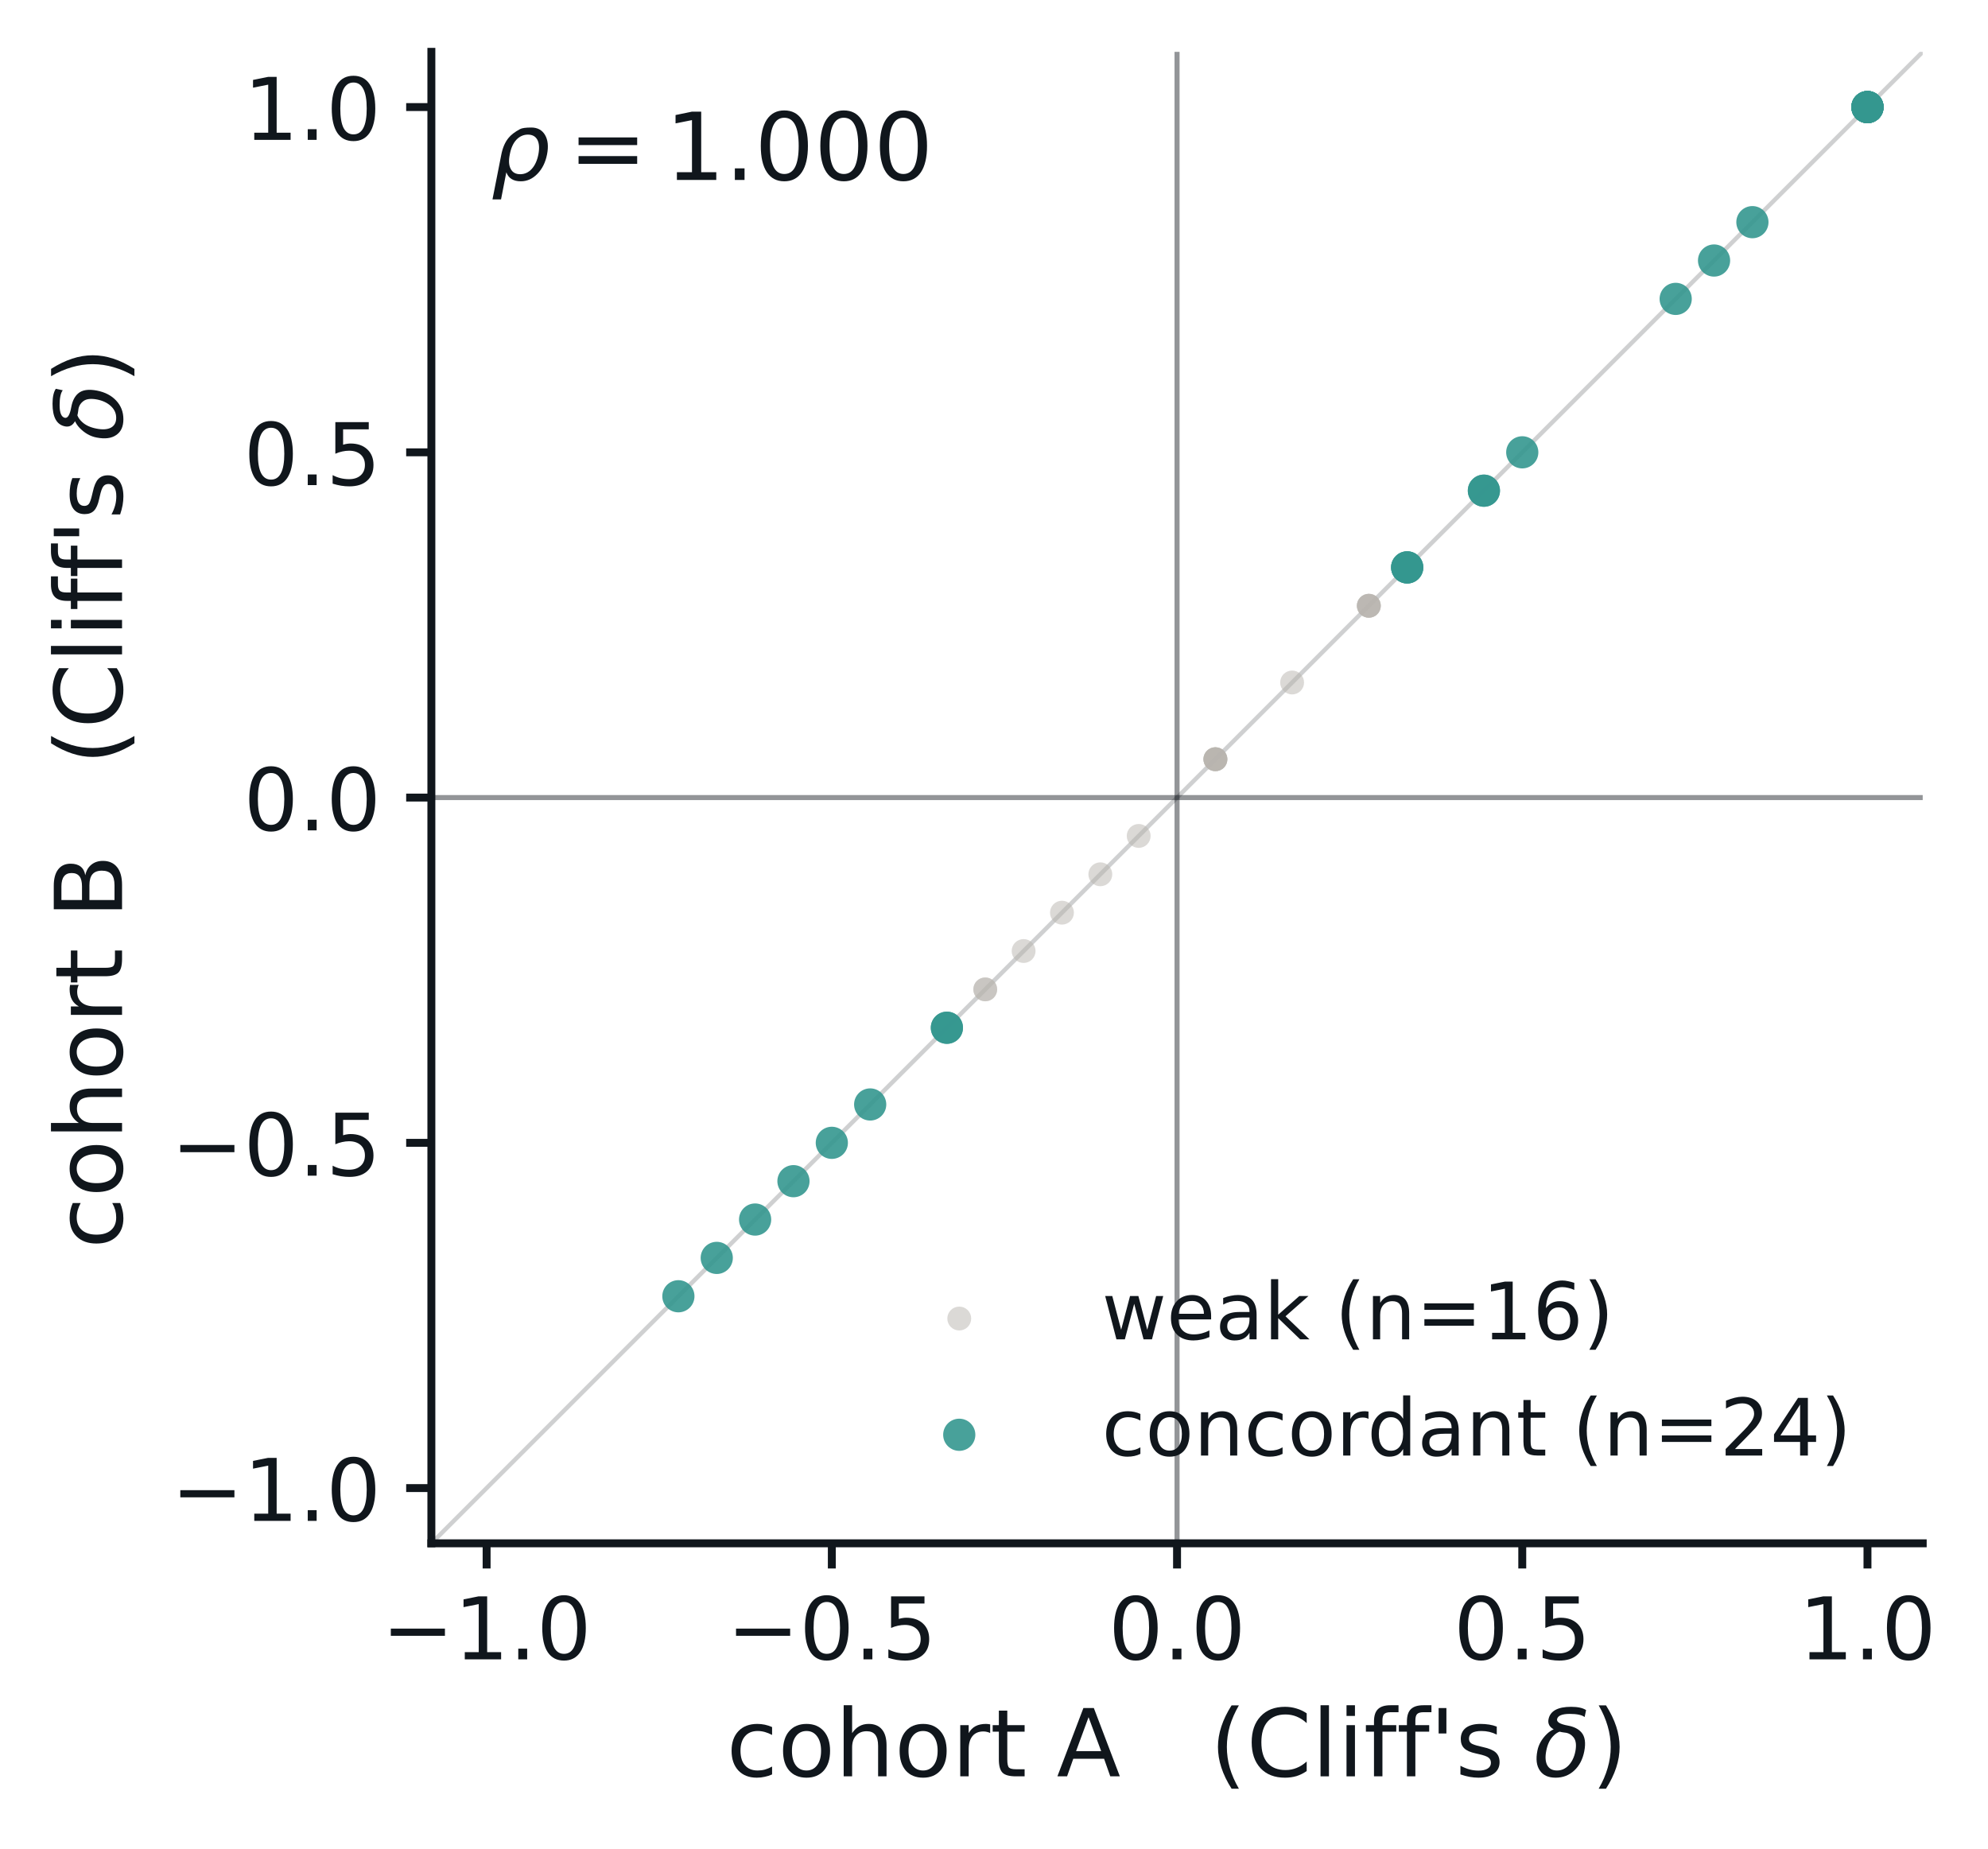
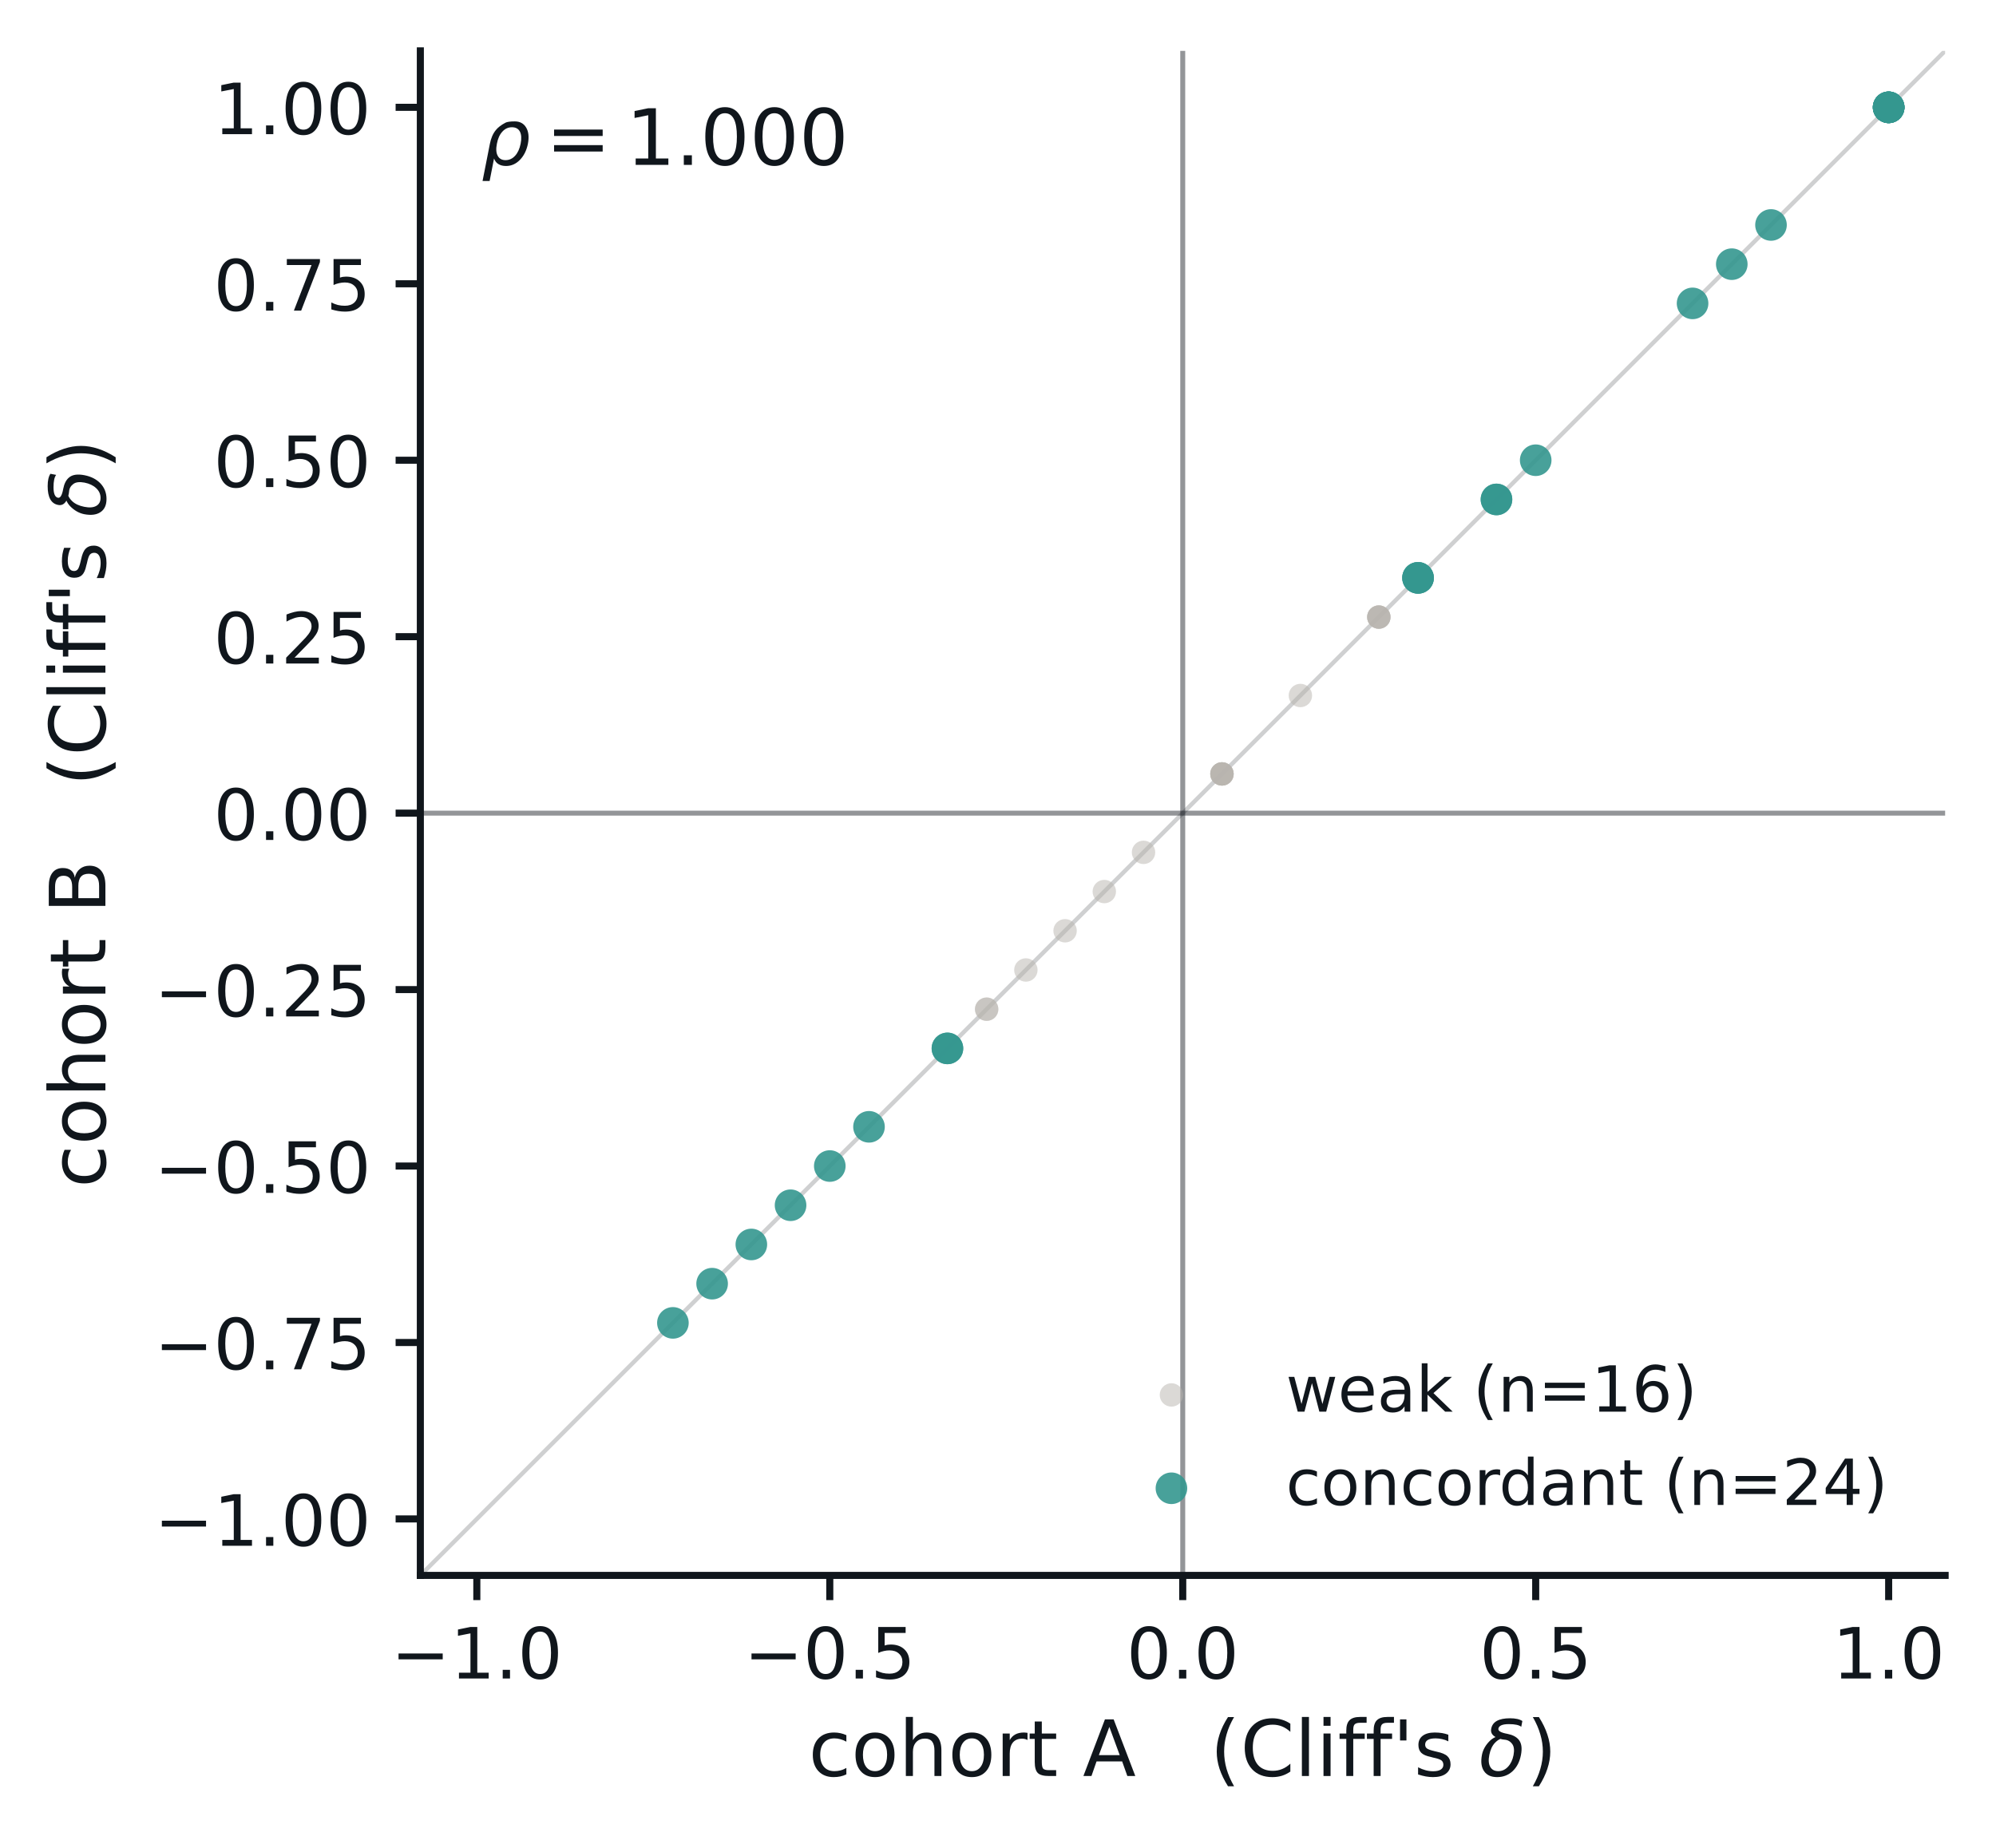
- <svg xmlns="http://www.w3.org/2000/svg" xmlns:xlink="http://www.w3.org/1999/xlink" width="276.15pt" height="256.755pt" viewBox="0 0 276.15 256.755" version="1.1">
+ <svg xmlns="http://www.w3.org/2000/svg" xmlns:xlink="http://www.w3.org/1999/xlink" width="282.491pt" height="261.524pt" viewBox="0 0 282.491 261.524" version="1.1">
  <defs>
    <style type="text/css">*{stroke-linejoin: round; stroke-linecap: butt}</style>
  </defs>
  <g id="figure_1">
    <g id="patch_1">
-       <path d="M 0 256.755  L 276.15 256.755  L 276.15 0  L 0 0  L 0 256.755  z " style="fill: none" />
+       <path d="M 0 261.524  L 282.491 261.524  L 282.491 0  L 0 0  L 0 261.524  z " style="fill: none" />
    </g>
    <g id="axes_1">
      <g id="patch_2">
-         <path d="M 59.921 214.36  L 267.081 214.36  L 267.081 7.2  L 59.921 7.2  L 59.921 214.36  z " style="fill: none" />
+         <path d="M 59.491 223  L 275.291 223  L 275.291 7.2  L 59.491 7.2  L 59.491 223  z " style="fill: none" />
      </g>
      <g id="line2d_1">
-         <path d="M 59.921 214.36  L 267.081 7.2  " clip-path="url(#p033865155e)" style="fill: none; stroke: #10161c; stroke-opacity: 0.2; stroke-width: 0.6; stroke-linecap: square" />
+         <path d="M 59.491 223  L 275.291 7.2  " clip-path="url(#p55d64f341f)" style="fill: none; stroke: #10161c; stroke-opacity: 0.2; stroke-width: 0.6; stroke-linecap: square" />
      </g>
      <g id="PathCollection_1">
        <defs>
-           <path id="m2bc75f57af" d="M 0 1.658  C 0.44 1.658 0.862 1.484 1.173 1.173  C 1.484 0.862 1.658 0.44 1.658 0  C 1.658 -0.44 1.484 -0.862 1.173 -1.173  C 0.862 -1.484 0.44 -1.658 0 -1.658  C -0.44 -1.658 -0.862 -1.484 -1.173 -1.173  C -1.484 -0.862 -1.658 -0.44 -1.658 0  C -1.658 0.44 -1.484 0.862 -1.173 1.173  C -0.862 1.484 -0.44 1.658 0 1.658  z " />
+           <path id="mc9e528bfc6" d="M 0 1.658  C 0.44 1.658 0.862 1.484 1.173 1.173  C 1.484 0.862 1.658 0.44 1.658 0  C 1.658 -0.44 1.484 -0.862 1.173 -1.173  C 0.862 -1.484 0.44 -1.658 0 -1.658  C -0.44 -1.658 -0.862 -1.484 -1.173 -1.173  C -1.484 -0.862 -1.658 -0.44 -1.658 0  C -1.658 0.44 -1.484 0.862 -1.173 1.173  C -0.862 1.484 -0.44 1.658 0 1.658  z " />
        </defs>
-         <g clip-path="url(#p033865155e)">
-           <use xlink:href="#m2bc75f57af" x="190.142" y="84.139" style="fill: #b8b4ae; fill-opacity: 0.5" />
-           <use xlink:href="#m2bc75f57af" x="136.86" y="137.421" style="fill: #b8b4ae; fill-opacity: 0.5" />
-           <use xlink:href="#m2bc75f57af" x="190.142" y="84.139" style="fill: #b8b4ae; fill-opacity: 0.5" />
-           <use xlink:href="#m2bc75f57af" x="190.142" y="84.139" style="fill: #b8b4ae; fill-opacity: 0.5" />
-           <use xlink:href="#m2bc75f57af" x="136.86" y="137.421" style="fill: #b8b4ae; fill-opacity: 0.5" />
-           <use xlink:href="#m2bc75f57af" x="190.142" y="84.139" style="fill: #b8b4ae; fill-opacity: 0.5" />
-           <use xlink:href="#m2bc75f57af" x="142.188" y="132.093" style="fill: #b8b4ae; fill-opacity: 0.5" />
-           <use xlink:href="#m2bc75f57af" x="179.486" y="94.795" style="fill: #b8b4ae; fill-opacity: 0.5" />
-           <use xlink:href="#m2bc75f57af" x="147.516" y="126.765" style="fill: #b8b4ae; fill-opacity: 0.5" />
-           <use xlink:href="#m2bc75f57af" x="152.845" y="121.436" style="fill: #b8b4ae; fill-opacity: 0.5" />
-           <use xlink:href="#m2bc75f57af" x="168.829" y="105.452" style="fill: #b8b4ae; fill-opacity: 0.5" />
-           <use xlink:href="#m2bc75f57af" x="168.829" y="105.452" style="fill: #b8b4ae; fill-opacity: 0.5" />
-           <use xlink:href="#m2bc75f57af" x="168.829" y="105.452" style="fill: #b8b4ae; fill-opacity: 0.5" />
-           <use xlink:href="#m2bc75f57af" x="158.173" y="116.108" style="fill: #b8b4ae; fill-opacity: 0.5" />
-           <use xlink:href="#m2bc75f57af" x="168.829" y="105.452" style="fill: #b8b4ae; fill-opacity: 0.5" />
-           <use xlink:href="#m2bc75f57af" x="168.829" y="105.452" style="fill: #b8b4ae; fill-opacity: 0.5" />
+         <g clip-path="url(#p55d64f341f)">
+           <use xlink:href="#mc9e528bfc6" x="195.143" y="87.348" style="fill: #b8b4ae; fill-opacity: 0.5" />
+           <use xlink:href="#mc9e528bfc6" x="139.639" y="142.852" style="fill: #b8b4ae; fill-opacity: 0.5" />
+           <use xlink:href="#mc9e528bfc6" x="195.143" y="87.348" style="fill: #b8b4ae; fill-opacity: 0.5" />
+           <use xlink:href="#mc9e528bfc6" x="195.143" y="87.348" style="fill: #b8b4ae; fill-opacity: 0.5" />
+           <use xlink:href="#mc9e528bfc6" x="139.639" y="142.852" style="fill: #b8b4ae; fill-opacity: 0.5" />
+           <use xlink:href="#mc9e528bfc6" x="195.143" y="87.348" style="fill: #b8b4ae; fill-opacity: 0.5" />
+           <use xlink:href="#mc9e528bfc6" x="145.19" y="137.302" style="fill: #b8b4ae; fill-opacity: 0.5" />
+           <use xlink:href="#mc9e528bfc6" x="184.042" y="98.449" style="fill: #b8b4ae; fill-opacity: 0.5" />
+           <use xlink:href="#mc9e528bfc6" x="150.74" y="131.751" style="fill: #b8b4ae; fill-opacity: 0.5" />
+           <use xlink:href="#mc9e528bfc6" x="156.29" y="126.201" style="fill: #b8b4ae; fill-opacity: 0.5" />
+           <use xlink:href="#mc9e528bfc6" x="172.942" y="109.55" style="fill: #b8b4ae; fill-opacity: 0.5" />
+           <use xlink:href="#mc9e528bfc6" x="172.942" y="109.55" style="fill: #b8b4ae; fill-opacity: 0.5" />
+           <use xlink:href="#mc9e528bfc6" x="172.942" y="109.55" style="fill: #b8b4ae; fill-opacity: 0.5" />
+           <use xlink:href="#mc9e528bfc6" x="161.841" y="120.65" style="fill: #b8b4ae; fill-opacity: 0.5" />
+           <use xlink:href="#mc9e528bfc6" x="172.942" y="109.55" style="fill: #b8b4ae; fill-opacity: 0.5" />
+           <use xlink:href="#mc9e528bfc6" x="172.942" y="109.55" style="fill: #b8b4ae; fill-opacity: 0.5" />
        </g>
      </g>
      <g id="matplotlib.axis_1">
        <g id="xtick_1">
          <g id="line2d_2">
            <defs>
-               <path id="m00b65b4ea2" d="M 0 0  L 0 3.5  " style="stroke: #10161c; stroke-width: 1.1" />
+               <path id="mf7b9455c60" d="M 0 0  L 0 3.5  " style="stroke: #10161c" />
            </defs>
            <g>
-               <use xlink:href="#m00b65b4ea2" x="67.594" y="214.36" style="fill: #10161c; stroke: #10161c; stroke-width: 1.1" />
+               <use xlink:href="#mf7b9455c60" x="67.484" y="223" style="fill: #10161c; stroke: #10161c" />
            </g>
          </g>
          <g id="text_1">
-             <text style="font-size: 12px; font-family: 'DejaVu Sans', 'Bitstream Vera Sans', 'Computer Modern Sans Serif', 'Lucida Grande', 'Verdana', 'Geneva', 'Lucid', 'Arial', 'Helvetica', 'Avant Garde', sans-serif; text-anchor: middle; fill: #10161c" x="67.594" y="230.478" transform="rotate(-0 67.59353 230.4781)">−1.0</text>
+             <text style="font-size: 10px; font-family: 'DejaVu Sans', 'Bitstream Vera Sans', 'Computer Modern Sans Serif', 'Lucida Grande', 'Verdana', 'Geneva', 'Lucid', 'Arial', 'Helvetica', 'Avant Garde', sans-serif; text-anchor: middle; fill: #10161c" x="67.484" y="237.598" transform="rotate(-0 67.48384 237.5984)">−1.0</text>
          </g>
        </g>
        <g id="xtick_2">
          <g id="line2d_3">
            <g>
-               <use xlink:href="#m00b65b4ea2" x="115.547" y="214.36" style="fill: #10161c; stroke: #10161c; stroke-width: 1.1" />
+               <use xlink:href="#mf7b9455c60" x="117.438" y="223" style="fill: #10161c; stroke: #10161c" />
            </g>
          </g>
          <g id="text_2">
-             <text style="font-size: 12px; font-family: 'DejaVu Sans', 'Bitstream Vera Sans', 'Computer Modern Sans Serif', 'Lucida Grande', 'Verdana', 'Geneva', 'Lucid', 'Arial', 'Helvetica', 'Avant Garde', sans-serif; text-anchor: middle; fill: #10161c" x="115.547" y="230.478" transform="rotate(-0 115.5472 230.4781)">−0.5</text>
+             <text style="font-size: 10px; font-family: 'DejaVu Sans', 'Bitstream Vera Sans', 'Computer Modern Sans Serif', 'Lucida Grande', 'Verdana', 'Geneva', 'Lucid', 'Arial', 'Helvetica', 'Avant Garde', sans-serif; text-anchor: middle; fill: #10161c" x="117.438" y="237.598" transform="rotate(-0 117.4375 237.5984)">−0.5</text>
          </g>
        </g>
        <g id="xtick_3">
          <g id="line2d_4">
            <g>
-               <use xlink:href="#m00b65b4ea2" x="163.501" y="214.36" style="fill: #10161c; stroke: #10161c; stroke-width: 1.1" />
+               <use xlink:href="#mf7b9455c60" x="167.391" y="223" style="fill: #10161c; stroke: #10161c" />
            </g>
          </g>
          <g id="text_3">
-             <text style="font-size: 12px; font-family: 'DejaVu Sans', 'Bitstream Vera Sans', 'Computer Modern Sans Serif', 'Lucida Grande', 'Verdana', 'Geneva', 'Lucid', 'Arial', 'Helvetica', 'Avant Garde', sans-serif; text-anchor: middle; fill: #10161c" x="163.501" y="230.478" transform="rotate(-0 163.5009 230.4781)">0.0</text>
+             <text style="font-size: 10px; font-family: 'DejaVu Sans', 'Bitstream Vera Sans', 'Computer Modern Sans Serif', 'Lucida Grande', 'Verdana', 'Geneva', 'Lucid', 'Arial', 'Helvetica', 'Avant Garde', sans-serif; text-anchor: middle; fill: #10161c" x="167.391" y="237.598" transform="rotate(-0 167.3913 237.5984)">0.0</text>
          </g>
        </g>
        <g id="xtick_4">
          <g id="line2d_5">
            <g>
-               <use xlink:href="#m00b65b4ea2" x="211.455" y="214.36" style="fill: #10161c; stroke: #10161c; stroke-width: 1.1" />
+               <use xlink:href="#mf7b9455c60" x="217.345" y="223" style="fill: #10161c; stroke: #10161c" />
            </g>
          </g>
          <g id="text_4">
-             <text style="font-size: 12px; font-family: 'DejaVu Sans', 'Bitstream Vera Sans', 'Computer Modern Sans Serif', 'Lucida Grande', 'Verdana', 'Geneva', 'Lucid', 'Arial', 'Helvetica', 'Avant Garde', sans-serif; text-anchor: middle; fill: #10161c" x="211.455" y="230.478" transform="rotate(-0 211.4546 230.4781)">0.5</text>
+             <text style="font-size: 10px; font-family: 'DejaVu Sans', 'Bitstream Vera Sans', 'Computer Modern Sans Serif', 'Lucida Grande', 'Verdana', 'Geneva', 'Lucid', 'Arial', 'Helvetica', 'Avant Garde', sans-serif; text-anchor: middle; fill: #10161c" x="217.345" y="237.598" transform="rotate(-0 217.345 237.5984)">0.5</text>
          </g>
        </g>
        <g id="xtick_5">
          <g id="line2d_6">
            <g>
-               <use xlink:href="#m00b65b4ea2" x="259.408" y="214.36" style="fill: #10161c; stroke: #10161c; stroke-width: 1.1" />
+               <use xlink:href="#mf7b9455c60" x="267.299" y="223" style="fill: #10161c; stroke: #10161c" />
            </g>
          </g>
          <g id="text_5">
-             <text style="font-size: 12px; font-family: 'DejaVu Sans', 'Bitstream Vera Sans', 'Computer Modern Sans Serif', 'Lucida Grande', 'Verdana', 'Geneva', 'Lucid', 'Arial', 'Helvetica', 'Avant Garde', sans-serif; text-anchor: middle; fill: #10161c" x="259.408" y="230.478" transform="rotate(-0 259.4083 230.4781)">1.0</text>
+             <text style="font-size: 10px; font-family: 'DejaVu Sans', 'Bitstream Vera Sans', 'Computer Modern Sans Serif', 'Lucida Grande', 'Verdana', 'Geneva', 'Lucid', 'Arial', 'Helvetica', 'Avant Garde', sans-serif; text-anchor: middle; fill: #10161c" x="267.299" y="237.598" transform="rotate(-0 267.2987 237.5984)">1.0</text>
          </g>
        </g>
        <g id="text_6">
-           <g style="fill: #10161c" transform="translate(100.9059 246.8517)">
+           <g style="fill: #10161c" transform="translate(114.4262 252.0364)">
            <text>
-               <tspan x="0" y="-0.125" style="font-size: 13px; font-family: 'DejaVu Sans'; fill: #10161c">c</tspan>
-               <tspan x="7.147" y="-0.125" style="font-size: 13px; font-family: 'DejaVu Sans'; fill: #10161c">o</tspan>
-               <tspan x="15.101" y="-0.125" style="font-size: 13px; font-family: 'DejaVu Sans'; fill: #10161c">h</tspan>
-               <tspan x="23.34" y="-0.125" style="font-size: 13px; font-family: 'DejaVu Sans'; fill: #10161c">o</tspan>
-               <tspan x="31.294" y="-0.125" style="font-size: 13px; font-family: 'DejaVu Sans'; fill: #10161c">r</tspan>
-               <tspan x="36.639" y="-0.125" style="font-size: 13px; font-family: 'DejaVu Sans'; fill: #10161c">t</tspan>
-               <tspan x="41.736" y="-0.125" style="font-size: 13px; font-family: 'DejaVu Sans'; fill: #10161c"> </tspan>
-               <tspan x="45.868" y="-0.125" style="font-size: 13px; font-family: 'DejaVu Sans'; fill: #10161c">A</tspan>
-               <tspan x="54.761" y="-0.125" style="font-size: 13px; font-family: 'DejaVu Sans'; fill: #10161c"> </tspan>
-               <tspan x="58.894" y="-0.125" style="font-size: 13px; font-family: 'DejaVu Sans'; fill: #10161c"> </tspan>
-               <tspan x="63.026" y="-0.125" style="font-size: 13px; font-family: 'DejaVu Sans'; fill: #10161c"> </tspan>
-               <tspan x="67.158" y="-0.125" style="font-size: 13px; font-family: 'DejaVu Sans'; fill: #10161c">(</tspan>
-               <tspan x="72.23" y="-0.125" style="font-size: 13px; font-family: 'DejaVu Sans'; fill: #10161c">C</tspan>
-               <tspan x="81.307" y="-0.125" style="font-size: 13px; font-family: 'DejaVu Sans'; fill: #10161c">l</tspan>
-               <tspan x="84.919" y="-0.125" style="font-size: 13px; font-family: 'DejaVu Sans'; fill: #10161c">i</tspan>
-               <tspan x="88.531" y="-0.125" style="font-size: 13px; font-family: 'DejaVu Sans'; fill: #10161c">f</tspan>
-               <tspan x="93.107" y="-0.125" style="font-size: 13px; font-family: 'DejaVu Sans'; fill: #10161c">f</tspan>
-               <tspan x="97.684" y="-0.125" style="font-size: 13px; font-family: 'DejaVu Sans'; fill: #10161c">'</tspan>
-               <tspan x="101.258" y="-0.125" style="font-size: 13px; font-family: 'DejaVu Sans'; fill: #10161c">s</tspan>
-               <tspan x="108.031" y="-0.125" style="font-size: 13px; font-family: 'DejaVu Sans'; fill: #10161c"> </tspan>
-               <tspan x="120.117" y="-0.125" style="font-size: 13px; font-family: 'DejaVu Sans'; fill: #10161c">)</tspan>
-               <tspan x="112.163" y="-0.125" style="font-style: oblique; font-size: 13px; font-family: 'DejaVu Sans'; fill: #10161c">δ</tspan>
+               <tspan x="0" y="-0.641" style="font-size: 11px; font-family: 'DejaVu Sans'; fill: #10161c">c</tspan>
+               <tspan x="6.048" y="-0.641" style="font-size: 11px; font-family: 'DejaVu Sans'; fill: #10161c">o</tspan>
+               <tspan x="12.778" y="-0.641" style="font-size: 11px; font-family: 'DejaVu Sans'; fill: #10161c">h</tspan>
+               <tspan x="19.75" y="-0.641" style="font-size: 11px; font-family: 'DejaVu Sans'; fill: #10161c">o</tspan>
+               <tspan x="26.479" y="-0.641" style="font-size: 11px; font-family: 'DejaVu Sans'; fill: #10161c">r</tspan>
+               <tspan x="31.002" y="-0.641" style="font-size: 11px; font-family: 'DejaVu Sans'; fill: #10161c">t</tspan>
+               <tspan x="35.315" y="-0.641" style="font-size: 11px; font-family: 'DejaVu Sans'; fill: #10161c"> </tspan>
+               <tspan x="38.812" y="-0.641" style="font-size: 11px; font-family: 'DejaVu Sans'; fill: #10161c">A</tspan>
+               <tspan x="46.336" y="-0.641" style="font-size: 11px; font-family: 'DejaVu Sans'; fill: #10161c"> </tspan>
+               <tspan x="49.833" y="-0.641" style="font-size: 11px; font-family: 'DejaVu Sans'; fill: #10161c"> </tspan>
+               <tspan x="53.33" y="-0.641" style="font-size: 11px; font-family: 'DejaVu Sans'; fill: #10161c"> </tspan>
+               <tspan x="56.826" y="-0.641" style="font-size: 11px; font-family: 'DejaVu Sans'; fill: #10161c">(</tspan>
+               <tspan x="61.118" y="-0.641" style="font-size: 11px; font-family: 'DejaVu Sans'; fill: #10161c">C</tspan>
+               <tspan x="68.798" y="-0.641" style="font-size: 11px; font-family: 'DejaVu Sans'; fill: #10161c">l</tspan>
+               <tspan x="71.854" y="-0.641" style="font-size: 11px; font-family: 'DejaVu Sans'; fill: #10161c">i</tspan>
+               <tspan x="74.911" y="-0.641" style="font-size: 11px; font-family: 'DejaVu Sans'; fill: #10161c">f</tspan>
+               <tspan x="78.783" y="-0.641" style="font-size: 11px; font-family: 'DejaVu Sans'; fill: #10161c">f</tspan>
+               <tspan x="82.656" y="-0.641" style="font-size: 11px; font-family: 'DejaVu Sans'; fill: #10161c">'</tspan>
+               <tspan x="85.68" y="-0.641" style="font-size: 11px; font-family: 'DejaVu Sans'; fill: #10161c">s</tspan>
+               <tspan x="91.411" y="-0.641" style="font-size: 11px; font-family: 'DejaVu Sans'; fill: #10161c"> </tspan>
+               <tspan x="101.637" y="-0.641" style="font-size: 11px; font-family: 'DejaVu Sans'; fill: #10161c">)</tspan>
+               <tspan x="94.907" y="-0.641" style="font-style: oblique; font-size: 11px; font-family: 'DejaVu Sans'; fill: #10161c">δ</tspan>
            </text>
          </g>
        </g>
      </g>
      <g id="matplotlib.axis_2">
        <g id="ytick_1">
          <g id="line2d_7">
            <defs>
-               <path id="m019cbb7f3a" d="M 0 0  L -3.5 0  " style="stroke: #10161c; stroke-width: 1.1" />
+               <path id="m16e5994972" d="M 0 0  L -3.5 0  " style="stroke: #10161c" />
            </defs>
            <g>
-               <use xlink:href="#m019cbb7f3a" x="59.921" y="206.687" style="fill: #10161c; stroke: #10161c; stroke-width: 1.1" />
+               <use xlink:href="#m16e5994972" x="59.491" y="215.007" style="fill: #10161c; stroke: #10161c" />
            </g>
          </g>
          <g id="text_7">
-             <text style="font-size: 12px; font-family: 'DejaVu Sans', 'Bitstream Vera Sans', 'Computer Modern Sans Serif', 'Lucida Grande', 'Verdana', 'Geneva', 'Lucid', 'Arial', 'Helvetica', 'Avant Garde', sans-serif; text-anchor: end; fill: #10161c" x="52.921" y="211.246" transform="rotate(-0 52.92094 211.2465)">−1.0</text>
+             <text style="font-size: 10px; font-family: 'DejaVu Sans', 'Bitstream Vera Sans', 'Computer Modern Sans Serif', 'Lucida Grande', 'Verdana', 'Geneva', 'Lucid', 'Arial', 'Helvetica', 'Avant Garde', sans-serif; text-anchor: end; fill: #10161c" x="52.491" y="218.807" transform="rotate(-0 52.49125 218.8066)">−1.00</text>
          </g>
        </g>
        <g id="ytick_2">
          <g id="line2d_8">
            <g>
-               <use xlink:href="#m019cbb7f3a" x="59.921" y="158.734" style="fill: #10161c; stroke: #10161c; stroke-width: 1.1" />
+               <use xlink:href="#m16e5994972" x="59.491" y="190.031" style="fill: #10161c; stroke: #10161c" />
            </g>
          </g>
          <g id="text_8">
-             <text style="font-size: 12px; font-family: 'DejaVu Sans', 'Bitstream Vera Sans', 'Computer Modern Sans Serif', 'Lucida Grande', 'Verdana', 'Geneva', 'Lucid', 'Arial', 'Helvetica', 'Avant Garde', sans-serif; text-anchor: end; fill: #10161c" x="52.921" y="163.293" transform="rotate(-0 52.92094 163.2928)">−0.5</text>
+             <text style="font-size: 10px; font-family: 'DejaVu Sans', 'Bitstream Vera Sans', 'Computer Modern Sans Serif', 'Lucida Grande', 'Verdana', 'Geneva', 'Lucid', 'Arial', 'Helvetica', 'Avant Garde', sans-serif; text-anchor: end; fill: #10161c" x="52.491" y="193.83" transform="rotate(-0 52.49125 193.8298)">−0.75</text>
          </g>
        </g>
        <g id="ytick_3">
          <g id="line2d_9">
            <g>
-               <use xlink:href="#m019cbb7f3a" x="59.921" y="110.78" style="fill: #10161c; stroke: #10161c; stroke-width: 1.1" />
+               <use xlink:href="#m16e5994972" x="59.491" y="165.054" style="fill: #10161c; stroke: #10161c" />
            </g>
          </g>
          <g id="text_9">
-             <text style="font-size: 12px; font-family: 'DejaVu Sans', 'Bitstream Vera Sans', 'Computer Modern Sans Serif', 'Lucida Grande', 'Verdana', 'Geneva', 'Lucid', 'Arial', 'Helvetica', 'Avant Garde', sans-serif; text-anchor: end; fill: #10161c" x="52.921" y="115.339" transform="rotate(-0 52.92094 115.3391)">0.0</text>
+             <text style="font-size: 10px; font-family: 'DejaVu Sans', 'Bitstream Vera Sans', 'Computer Modern Sans Serif', 'Lucida Grande', 'Verdana', 'Geneva', 'Lucid', 'Arial', 'Helvetica', 'Avant Garde', sans-serif; text-anchor: end; fill: #10161c" x="52.491" y="168.853" transform="rotate(-0 52.49125 168.8529)">−0.50</text>
          </g>
        </g>
        <g id="ytick_4">
          <g id="line2d_10">
            <g>
-               <use xlink:href="#m019cbb7f3a" x="59.921" y="62.826" style="fill: #10161c; stroke: #10161c; stroke-width: 1.1" />
+               <use xlink:href="#m16e5994972" x="59.491" y="140.077" style="fill: #10161c; stroke: #10161c" />
            </g>
          </g>
          <g id="text_10">
-             <text style="font-size: 12px; font-family: 'DejaVu Sans', 'Bitstream Vera Sans', 'Computer Modern Sans Serif', 'Lucida Grande', 'Verdana', 'Geneva', 'Lucid', 'Arial', 'Helvetica', 'Avant Garde', sans-serif; text-anchor: end; fill: #10161c" x="52.921" y="67.385" transform="rotate(-0 52.92094 67.38536)">0.5</text>
+             <text style="font-size: 10px; font-family: 'DejaVu Sans', 'Bitstream Vera Sans', 'Computer Modern Sans Serif', 'Lucida Grande', 'Verdana', 'Geneva', 'Lucid', 'Arial', 'Helvetica', 'Avant Garde', sans-serif; text-anchor: end; fill: #10161c" x="52.491" y="143.876" transform="rotate(-0 52.49125 143.8761)">−0.25</text>
          </g>
        </g>
        <g id="ytick_5">
          <g id="line2d_11">
            <g>
-               <use xlink:href="#m019cbb7f3a" x="59.921" y="14.873" style="fill: #10161c; stroke: #10161c; stroke-width: 1.1" />
+               <use xlink:href="#m16e5994972" x="59.491" y="115.1" style="fill: #10161c; stroke: #10161c" />
            </g>
          </g>
          <g id="text_11">
-             <text style="font-size: 12px; font-family: 'DejaVu Sans', 'Bitstream Vera Sans', 'Computer Modern Sans Serif', 'Lucida Grande', 'Verdana', 'Geneva', 'Lucid', 'Arial', 'Helvetica', 'Avant Garde', sans-serif; text-anchor: end; fill: #10161c" x="52.921" y="19.432" transform="rotate(-0 52.92094 19.43165)">1.0</text>
-           </g>
-         </g>
-         <g id="text_12">
-           <g style="fill: #10161c" transform="translate(17.07797 173.44) rotate(-90)">
+             <text style="font-size: 10px; font-family: 'DejaVu Sans', 'Bitstream Vera Sans', 'Computer Modern Sans Serif', 'Lucida Grande', 'Verdana', 'Geneva', 'Lucid', 'Arial', 'Helvetica', 'Avant Garde', sans-serif; text-anchor: end; fill: #10161c" x="52.491" y="118.899" transform="rotate(-0 52.49125 118.8992)">0.00</text>
+           </g>
+         </g>
+         <g id="ytick_6">
+           <g id="line2d_12">
+             <g>
+               <use xlink:href="#m16e5994972" x="59.491" y="90.123" style="fill: #10161c; stroke: #10161c" />
+             </g>
+           </g>
+           <g id="text_12">
+             <text style="font-size: 10px; font-family: 'DejaVu Sans', 'Bitstream Vera Sans', 'Computer Modern Sans Serif', 'Lucida Grande', 'Verdana', 'Geneva', 'Lucid', 'Arial', 'Helvetica', 'Avant Garde', sans-serif; text-anchor: end; fill: #10161c" x="52.491" y="93.922" transform="rotate(-0 52.49125 93.92237)">0.25</text>
+           </g>
+         </g>
+         <g id="ytick_7">
+           <g id="line2d_13">
+             <g>
+               <use xlink:href="#m16e5994972" x="59.491" y="65.146" style="fill: #10161c; stroke: #10161c" />
+             </g>
+           </g>
+           <g id="text_13">
+             <text style="font-size: 10px; font-family: 'DejaVu Sans', 'Bitstream Vera Sans', 'Computer Modern Sans Serif', 'Lucida Grande', 'Verdana', 'Geneva', 'Lucid', 'Arial', 'Helvetica', 'Avant Garde', sans-serif; text-anchor: end; fill: #10161c" x="52.491" y="68.946" transform="rotate(-0 52.49125 68.94552)">0.50</text>
+           </g>
+         </g>
+         <g id="ytick_8">
+           <g id="line2d_14">
+             <g>
+               <use xlink:href="#m16e5994972" x="59.491" y="40.169" style="fill: #10161c; stroke: #10161c" />
+             </g>
+           </g>
+           <g id="text_14">
+             <text style="font-size: 10px; font-family: 'DejaVu Sans', 'Bitstream Vera Sans', 'Computer Modern Sans Serif', 'Lucida Grande', 'Verdana', 'Geneva', 'Lucid', 'Arial', 'Helvetica', 'Avant Garde', sans-serif; text-anchor: end; fill: #10161c" x="52.491" y="43.969" transform="rotate(-0 52.49125 43.96866)">0.75</text>
+           </g>
+         </g>
+         <g id="ytick_9">
+           <g id="line2d_15">
+             <g>
+               <use xlink:href="#m16e5994972" x="59.491" y="15.193" style="fill: #10161c; stroke: #10161c" />
+             </g>
+           </g>
+           <g id="text_15">
+             <text style="font-size: 10px; font-family: 'DejaVu Sans', 'Bitstream Vera Sans', 'Computer Modern Sans Serif', 'Lucida Grande', 'Verdana', 'Geneva', 'Lucid', 'Arial', 'Helvetica', 'Avant Garde', sans-serif; text-anchor: end; fill: #10161c" x="52.491" y="18.992" transform="rotate(-0 52.49125 18.99181)">1.00</text>
+           </g>
+         </g>
+         <g id="text_16">
+           <g style="fill: #10161c" transform="translate(15.55828 168.12) rotate(-90)">
            <text>
-               <tspan x="0" y="-0.125" style="font-size: 13px; font-family: 'DejaVu Sans'; fill: #10161c">c</tspan>
-               <tspan x="7.147" y="-0.125" style="font-size: 13px; font-family: 'DejaVu Sans'; fill: #10161c">o</tspan>
-               <tspan x="15.101" y="-0.125" style="font-size: 13px; font-family: 'DejaVu Sans'; fill: #10161c">h</tspan>
-               <tspan x="23.34" y="-0.125" style="font-size: 13px; font-family: 'DejaVu Sans'; fill: #10161c">o</tspan>
-               <tspan x="31.294" y="-0.125" style="font-size: 13px; font-family: 'DejaVu Sans'; fill: #10161c">r</tspan>
-               <tspan x="36.639" y="-0.125" style="font-size: 13px; font-family: 'DejaVu Sans'; fill: #10161c">t</tspan>
-               <tspan x="41.736" y="-0.125" style="font-size: 13px; font-family: 'DejaVu Sans'; fill: #10161c"> </tspan>
-               <tspan x="45.868" y="-0.125" style="font-size: 13px; font-family: 'DejaVu Sans'; fill: #10161c">B</tspan>
-               <tspan x="54.787" y="-0.125" style="font-size: 13px; font-family: 'DejaVu Sans'; fill: #10161c"> </tspan>
-               <tspan x="58.919" y="-0.125" style="font-size: 13px; font-family: 'DejaVu Sans'; fill: #10161c"> </tspan>
-               <tspan x="63.051" y="-0.125" style="font-size: 13px; font-family: 'DejaVu Sans'; fill: #10161c"> </tspan>
-               <tspan x="67.184" y="-0.125" style="font-size: 13px; font-family: 'DejaVu Sans'; fill: #10161c">(</tspan>
-               <tspan x="72.255" y="-0.125" style="font-size: 13px; font-family: 'DejaVu Sans'; fill: #10161c">C</tspan>
-               <tspan x="81.333" y="-0.125" style="font-size: 13px; font-family: 'DejaVu Sans'; fill: #10161c">l</tspan>
-               <tspan x="84.944" y="-0.125" style="font-size: 13px; font-family: 'DejaVu Sans'; fill: #10161c">i</tspan>
-               <tspan x="88.556" y="-0.125" style="font-size: 13px; font-family: 'DejaVu Sans'; fill: #10161c">f</tspan>
-               <tspan x="93.133" y="-0.125" style="font-size: 13px; font-family: 'DejaVu Sans'; fill: #10161c">f</tspan>
-               <tspan x="97.709" y="-0.125" style="font-size: 13px; font-family: 'DejaVu Sans'; fill: #10161c">'</tspan>
-               <tspan x="101.283" y="-0.125" style="font-size: 13px; font-family: 'DejaVu Sans'; fill: #10161c">s</tspan>
-               <tspan x="108.056" y="-0.125" style="font-size: 13px; font-family: 'DejaVu Sans'; fill: #10161c"> </tspan>
-               <tspan x="120.142" y="-0.125" style="font-size: 13px; font-family: 'DejaVu Sans'; fill: #10161c">)</tspan>
-               <tspan x="112.188" y="-0.125" style="font-style: oblique; font-size: 13px; font-family: 'DejaVu Sans'; fill: #10161c">δ</tspan>
+               <tspan x="0" y="-0.641" style="font-size: 11px; font-family: 'DejaVu Sans'; fill: #10161c">c</tspan>
+               <tspan x="6.048" y="-0.641" style="font-size: 11px; font-family: 'DejaVu Sans'; fill: #10161c">o</tspan>
+               <tspan x="12.778" y="-0.641" style="font-size: 11px; font-family: 'DejaVu Sans'; fill: #10161c">h</tspan>
+               <tspan x="19.75" y="-0.641" style="font-size: 11px; font-family: 'DejaVu Sans'; fill: #10161c">o</tspan>
+               <tspan x="26.479" y="-0.641" style="font-size: 11px; font-family: 'DejaVu Sans'; fill: #10161c">r</tspan>
+               <tspan x="31.002" y="-0.641" style="font-size: 11px; font-family: 'DejaVu Sans'; fill: #10161c">t</tspan>
+               <tspan x="35.315" y="-0.641" style="font-size: 11px; font-family: 'DejaVu Sans'; fill: #10161c"> </tspan>
+               <tspan x="38.812" y="-0.641" style="font-size: 11px; font-family: 'DejaVu Sans'; fill: #10161c">B</tspan>
+               <tspan x="46.358" y="-0.641" style="font-size: 11px; font-family: 'DejaVu Sans'; fill: #10161c"> </tspan>
+               <tspan x="49.854" y="-0.641" style="font-size: 11px; font-family: 'DejaVu Sans'; fill: #10161c"> </tspan>
+               <tspan x="53.351" y="-0.641" style="font-size: 11px; font-family: 'DejaVu Sans'; fill: #10161c"> </tspan>
+               <tspan x="56.848" y="-0.641" style="font-size: 11px; font-family: 'DejaVu Sans'; fill: #10161c">(</tspan>
+               <tspan x="61.139" y="-0.641" style="font-size: 11px; font-family: 'DejaVu Sans'; fill: #10161c">C</tspan>
+               <tspan x="68.82" y="-0.641" style="font-size: 11px; font-family: 'DejaVu Sans'; fill: #10161c">l</tspan>
+               <tspan x="71.876" y="-0.641" style="font-size: 11px; font-family: 'DejaVu Sans'; fill: #10161c">i</tspan>
+               <tspan x="74.932" y="-0.641" style="font-size: 11px; font-family: 'DejaVu Sans'; fill: #10161c">f</tspan>
+               <tspan x="78.805" y="-0.641" style="font-size: 11px; font-family: 'DejaVu Sans'; fill: #10161c">f</tspan>
+               <tspan x="82.677" y="-0.641" style="font-size: 11px; font-family: 'DejaVu Sans'; fill: #10161c">'</tspan>
+               <tspan x="85.701" y="-0.641" style="font-size: 11px; font-family: 'DejaVu Sans'; fill: #10161c">s</tspan>
+               <tspan x="91.432" y="-0.641" style="font-size: 11px; font-family: 'DejaVu Sans'; fill: #10161c"> </tspan>
+               <tspan x="101.659" y="-0.641" style="font-size: 11px; font-family: 'DejaVu Sans'; fill: #10161c">)</tspan>
+               <tspan x="94.929" y="-0.641" style="font-style: oblique; font-size: 11px; font-family: 'DejaVu Sans'; fill: #10161c">δ</tspan>
            </text>
          </g>
        </g>
      </g>
-       <g id="line2d_12">
-         <path d="M 163.501 214.36  L 163.501 7.2  " clip-path="url(#p033865155e)" style="fill: none; stroke: #10161c; stroke-opacity: 0.45; stroke-width: 0.7; stroke-linecap: square" />
-       </g>
-       <g id="line2d_13">
-         <path d="M 59.921 110.78  L 267.081 110.78  " clip-path="url(#p033865155e)" style="fill: none; stroke: #10161c; stroke-opacity: 0.45; stroke-width: 0.7; stroke-linecap: square" />
+       <g id="line2d_16">
+         <path d="M 167.391 223  L 167.391 7.2  " clip-path="url(#p55d64f341f)" style="fill: none; stroke: #10161c; stroke-opacity: 0.45; stroke-width: 0.7; stroke-linecap: square" />
+       </g>
+       <g id="line2d_17">
+         <path d="M 59.491 115.1  L 275.291 115.1  " clip-path="url(#p55d64f341f)" style="fill: none; stroke: #10161c; stroke-opacity: 0.45; stroke-width: 0.7; stroke-linecap: square" />
      </g>
      <g id="patch_3">
-         <path d="M 59.921 214.36  L 59.921 7.2  " style="fill: none; stroke: #10161c; stroke-width: 1.1; stroke-linejoin: miter; stroke-linecap: square" />
+         <path d="M 59.491 223  L 59.491 7.2  " style="fill: none; stroke: #10161c; stroke-linejoin: miter; stroke-linecap: square" />
      </g>
      <g id="patch_4">
-         <path d="M 59.921 214.36  L 267.081 214.36  " style="fill: none; stroke: #10161c; stroke-width: 1.1; stroke-linejoin: miter; stroke-linecap: square" />
+         <path d="M 59.491 223  L 275.291 223  " style="fill: none; stroke: #10161c; stroke-linejoin: miter; stroke-linecap: square" />
      </g>
      <g id="PathCollection_2">
        <defs>
-           <path id="m82c78b88ce" d="M 0 2.236  C 0.593 2.236 1.162 2 1.581 1.581  C 2 1.162 2.236 0.593 2.236 0  C 2.236 -0.593 2 -1.162 1.581 -1.581  C 1.162 -2 0.593 -2.236 0 -2.236  C -0.593 -2.236 -1.162 -2 -1.581 -1.581  C -2 -1.162 -2.236 -0.593 -2.236 0  C -2.236 0.593 -2 1.162 -1.581 1.581  C -1.162 2 -0.593 2.236 0 2.236  z " />
+           <path id="mc6c62743af" d="M 0 2.236  C 0.593 2.236 1.162 2 1.581 1.581  C 2 1.162 2.236 0.593 2.236 0  C 2.236 -0.593 2 -1.162 1.581 -1.581  C 1.162 -2 0.593 -2.236 0 -2.236  C -0.593 -2.236 -1.162 -2 -1.581 -1.581  C -2 -1.162 -2.236 -0.593 -2.236 0  C -2.236 0.593 -2 1.162 -1.581 1.581  C -1.162 2 -0.593 2.236 0 2.236  z " />
        </defs>
-         <g clip-path="url(#p033865155e)">
-           <use xlink:href="#m82c78b88ce" x="259.408" y="14.873" style="fill: #35978f; fill-opacity: 0.9" />
-           <use xlink:href="#m82c78b88ce" x="259.408" y="14.873" style="fill: #35978f; fill-opacity: 0.9" />
-           <use xlink:href="#m82c78b88ce" x="259.408" y="14.873" style="fill: #35978f; fill-opacity: 0.9" />
-           <use xlink:href="#m82c78b88ce" x="259.408" y="14.873" style="fill: #35978f; fill-opacity: 0.9" />
-           <use xlink:href="#m82c78b88ce" x="259.408" y="14.873" style="fill: #35978f; fill-opacity: 0.9" />
-           <use xlink:href="#m82c78b88ce" x="259.408" y="14.873" style="fill: #35978f; fill-opacity: 0.9" />
-           <use xlink:href="#m82c78b88ce" x="259.408" y="14.873" style="fill: #35978f; fill-opacity: 0.9" />
-           <use xlink:href="#m82c78b88ce" x="243.424" y="30.857" style="fill: #35978f; fill-opacity: 0.9" />
-           <use xlink:href="#m82c78b88ce" x="238.096" y="36.185" style="fill: #35978f; fill-opacity: 0.9" />
-           <use xlink:href="#m82c78b88ce" x="232.767" y="41.514" style="fill: #35978f; fill-opacity: 0.9" />
-           <use xlink:href="#m82c78b88ce" x="94.234" y="180.046" style="fill: #35978f; fill-opacity: 0.9" />
-           <use xlink:href="#m82c78b88ce" x="99.563" y="174.718" style="fill: #35978f; fill-opacity: 0.9" />
-           <use xlink:href="#m82c78b88ce" x="104.891" y="169.39" style="fill: #35978f; fill-opacity: 0.9" />
-           <use xlink:href="#m82c78b88ce" x="110.219" y="164.062" style="fill: #35978f; fill-opacity: 0.9" />
-           <use xlink:href="#m82c78b88ce" x="211.455" y="62.826" style="fill: #35978f; fill-opacity: 0.9" />
-           <use xlink:href="#m82c78b88ce" x="115.547" y="158.734" style="fill: #35978f; fill-opacity: 0.9" />
-           <use xlink:href="#m82c78b88ce" x="206.126" y="68.154" style="fill: #35978f; fill-opacity: 0.9" />
-           <use xlink:href="#m82c78b88ce" x="206.126" y="68.154" style="fill: #35978f; fill-opacity: 0.9" />
-           <use xlink:href="#m82c78b88ce" x="120.875" y="153.406" style="fill: #35978f; fill-opacity: 0.9" />
-           <use xlink:href="#m82c78b88ce" x="195.47" y="78.811" style="fill: #35978f; fill-opacity: 0.9" />
-           <use xlink:href="#m82c78b88ce" x="131.532" y="142.749" style="fill: #35978f; fill-opacity: 0.9" />
-           <use xlink:href="#m82c78b88ce" x="195.47" y="78.811" style="fill: #35978f; fill-opacity: 0.9" />
-           <use xlink:href="#m82c78b88ce" x="195.47" y="78.811" style="fill: #35978f; fill-opacity: 0.9" />
-           <use xlink:href="#m82c78b88ce" x="131.532" y="142.749" style="fill: #35978f; fill-opacity: 0.9" />
-         </g>
-       </g>
-       <g id="text_13">
-         <g style="fill: #10161c" transform="translate(68.20734 25.33796)">
+         <g clip-path="url(#p55d64f341f)">
+           <use xlink:href="#mc6c62743af" x="267.299" y="15.193" style="fill: #35978f; fill-opacity: 0.9" />
+           <use xlink:href="#mc6c62743af" x="267.299" y="15.193" style="fill: #35978f; fill-opacity: 0.9" />
+           <use xlink:href="#mc6c62743af" x="267.299" y="15.193" style="fill: #35978f; fill-opacity: 0.9" />
+           <use xlink:href="#mc6c62743af" x="267.299" y="15.193" style="fill: #35978f; fill-opacity: 0.9" />
+           <use xlink:href="#mc6c62743af" x="267.299" y="15.193" style="fill: #35978f; fill-opacity: 0.9" />
+           <use xlink:href="#mc6c62743af" x="267.299" y="15.193" style="fill: #35978f; fill-opacity: 0.9" />
+           <use xlink:href="#mc6c62743af" x="267.299" y="15.193" style="fill: #35978f; fill-opacity: 0.9" />
+           <use xlink:href="#mc6c62743af" x="250.647" y="31.844" style="fill: #35978f; fill-opacity: 0.9" />
+           <use xlink:href="#mc6c62743af" x="245.097" y="37.394" style="fill: #35978f; fill-opacity: 0.9" />
+           <use xlink:href="#mc6c62743af" x="239.547" y="42.945" style="fill: #35978f; fill-opacity: 0.9" />
+           <use xlink:href="#mc6c62743af" x="95.236" y="187.255" style="fill: #35978f; fill-opacity: 0.9" />
+           <use xlink:href="#mc6c62743af" x="100.786" y="181.705" style="fill: #35978f; fill-opacity: 0.9" />
+           <use xlink:href="#mc6c62743af" x="106.337" y="176.155" style="fill: #35978f; fill-opacity: 0.9" />
+           <use xlink:href="#mc6c62743af" x="111.887" y="170.604" style="fill: #35978f; fill-opacity: 0.9" />
+           <use xlink:href="#mc6c62743af" x="217.345" y="65.146" style="fill: #35978f; fill-opacity: 0.9" />
+           <use xlink:href="#mc6c62743af" x="117.438" y="165.054" style="fill: #35978f; fill-opacity: 0.9" />
+           <use xlink:href="#mc6c62743af" x="211.795" y="70.697" style="fill: #35978f; fill-opacity: 0.9" />
+           <use xlink:href="#mc6c62743af" x="211.795" y="70.697" style="fill: #35978f; fill-opacity: 0.9" />
+           <use xlink:href="#mc6c62743af" x="122.988" y="159.503" style="fill: #35978f; fill-opacity: 0.9" />
+           <use xlink:href="#mc6c62743af" x="200.694" y="81.798" style="fill: #35978f; fill-opacity: 0.9" />
+           <use xlink:href="#mc6c62743af" x="134.089" y="148.402" style="fill: #35978f; fill-opacity: 0.9" />
+           <use xlink:href="#mc6c62743af" x="200.694" y="81.798" style="fill: #35978f; fill-opacity: 0.9" />
+           <use xlink:href="#mc6c62743af" x="200.694" y="81.798" style="fill: #35978f; fill-opacity: 0.9" />
+           <use xlink:href="#mc6c62743af" x="134.089" y="148.402" style="fill: #35978f; fill-opacity: 0.9" />
+         </g>
+       </g>
+       <g id="text_17">
+         <g style="fill: #10161c" transform="translate(68.12325 24.16794)">
          <text>
-             <tspan x="0" y="-0.344" style="font-style: oblique; font-size: 13px; font-family: 'DejaVu Sans'; fill: #10161c">ρ</tspan>
-             <tspan x="10.785" y="-0.344" style="font-size: 13px; font-family: 'DejaVu Sans'; fill: #10161c">=</tspan>
-             <tspan x="24.21" y="-0.344" style="font-size: 13px; font-family: 'DejaVu Sans'; fill: #10161c">1</tspan>
-             <tspan x="32.481" y="-0.344" style="font-size: 13px; font-family: 'DejaVu Sans'; fill: #10161c">.</tspan>
-             <tspan x="36.613" y="-0.344" style="font-size: 13px; font-family: 'DejaVu Sans'; fill: #10161c">0</tspan>
-             <tspan x="44.884" y="-0.344" style="font-size: 13px; font-family: 'DejaVu Sans'; fill: #10161c">0</tspan>
-             <tspan x="53.155" y="-0.344" style="font-size: 13px; font-family: 'DejaVu Sans'; fill: #10161c">0</tspan>
+             <tspan x="0" y="-0.828" style="font-style: oblique; font-size: 11px; font-family: 'DejaVu Sans'; fill: #10161c">ρ</tspan>
+             <tspan x="9.125" y="-0.828" style="font-size: 11px; font-family: 'DejaVu Sans'; fill: #10161c">=</tspan>
+             <tspan x="20.485" y="-0.828" style="font-size: 11px; font-family: 'DejaVu Sans'; fill: #10161c">1</tspan>
+             <tspan x="27.484" y="-0.828" style="font-size: 11px; font-family: 'DejaVu Sans'; fill: #10161c">.</tspan>
+             <tspan x="30.98" y="-0.828" style="font-size: 11px; font-family: 'DejaVu Sans'; fill: #10161c">0</tspan>
+             <tspan x="37.979" y="-0.828" style="font-size: 11px; font-family: 'DejaVu Sans'; fill: #10161c">0</tspan>
+             <tspan x="44.978" y="-0.828" style="font-size: 11px; font-family: 'DejaVu Sans'; fill: #10161c">0</tspan>
          </text>
        </g>
      </g>
      <g id="legend_1">
        <g id="PathCollection_3">
          <g>
-             <use xlink:href="#m2bc75f57af" x="133.249" y="183.139" style="fill: #b8b4ae; fill-opacity: 0.5" />
-           </g>
-         </g>
-         <g id="text_14">
-           <text style="font-size: 11px; font-family: 'DejaVu Sans', 'Bitstream Vera Sans', 'Computer Modern Sans Serif', 'Lucida Grande', 'Verdana', 'Geneva', 'Lucid', 'Arial', 'Helvetica', 'Avant Garde', sans-serif; text-anchor: start; fill: #10161c" x="153.049" y="186.026" transform="rotate(-0 153.0488 186.0264)">weak (n=16)</text>
+             <use xlink:href="#mc9e528bfc6" x="165.792" y="197.455" style="fill: #b8b4ae; fill-opacity: 0.5" />
+           </g>
+         </g>
+         <g id="text_18">
+           <text style="font-size: 9px; font-family: 'DejaVu Sans', 'Bitstream Vera Sans', 'Computer Modern Sans Serif', 'Lucida Grande', 'Verdana', 'Geneva', 'Lucid', 'Arial', 'Helvetica', 'Avant Garde', sans-serif; text-anchor: start; fill: #10161c" x="181.992" y="199.818" transform="rotate(-0 181.9922 199.818)">weak (n=16)</text>
        </g>
        <g id="PathCollection_4">
          <g>
-             <use xlink:href="#m82c78b88ce" x="133.249" y="199.285" style="fill: #35978f; fill-opacity: 0.9" />
-           </g>
-         </g>
-         <g id="text_15">
-           <text style="font-size: 11px; font-family: 'DejaVu Sans', 'Bitstream Vera Sans', 'Computer Modern Sans Serif', 'Lucida Grande', 'Verdana', 'Geneva', 'Lucid', 'Arial', 'Helvetica', 'Avant Garde', sans-serif; text-anchor: start; fill: #10161c" x="153.049" y="202.172" transform="rotate(-0 153.0488 202.1723)">concordant (n=24)</text>
+             <use xlink:href="#mc6c62743af" x="165.792" y="210.666" style="fill: #35978f; fill-opacity: 0.9" />
+           </g>
+         </g>
+         <g id="text_19">
+           <text style="font-size: 9px; font-family: 'DejaVu Sans', 'Bitstream Vera Sans', 'Computer Modern Sans Serif', 'Lucida Grande', 'Verdana', 'Geneva', 'Lucid', 'Arial', 'Helvetica', 'Avant Garde', sans-serif; text-anchor: start; fill: #10161c" x="181.992" y="213.028" transform="rotate(-0 181.9922 213.0283)">concordant (n=24)</text>
        </g>
      </g>
    </g>
  </g>
  <defs>
-     <clipPath id="p033865155e">
-       <rect x="59.921" y="7.2" width="207.16" height="207.16" />
+     <clipPath id="p55d64f341f">
+       <rect x="59.491" y="7.2" width="215.8" height="215.8" />
    </clipPath>
  </defs>
</svg>
